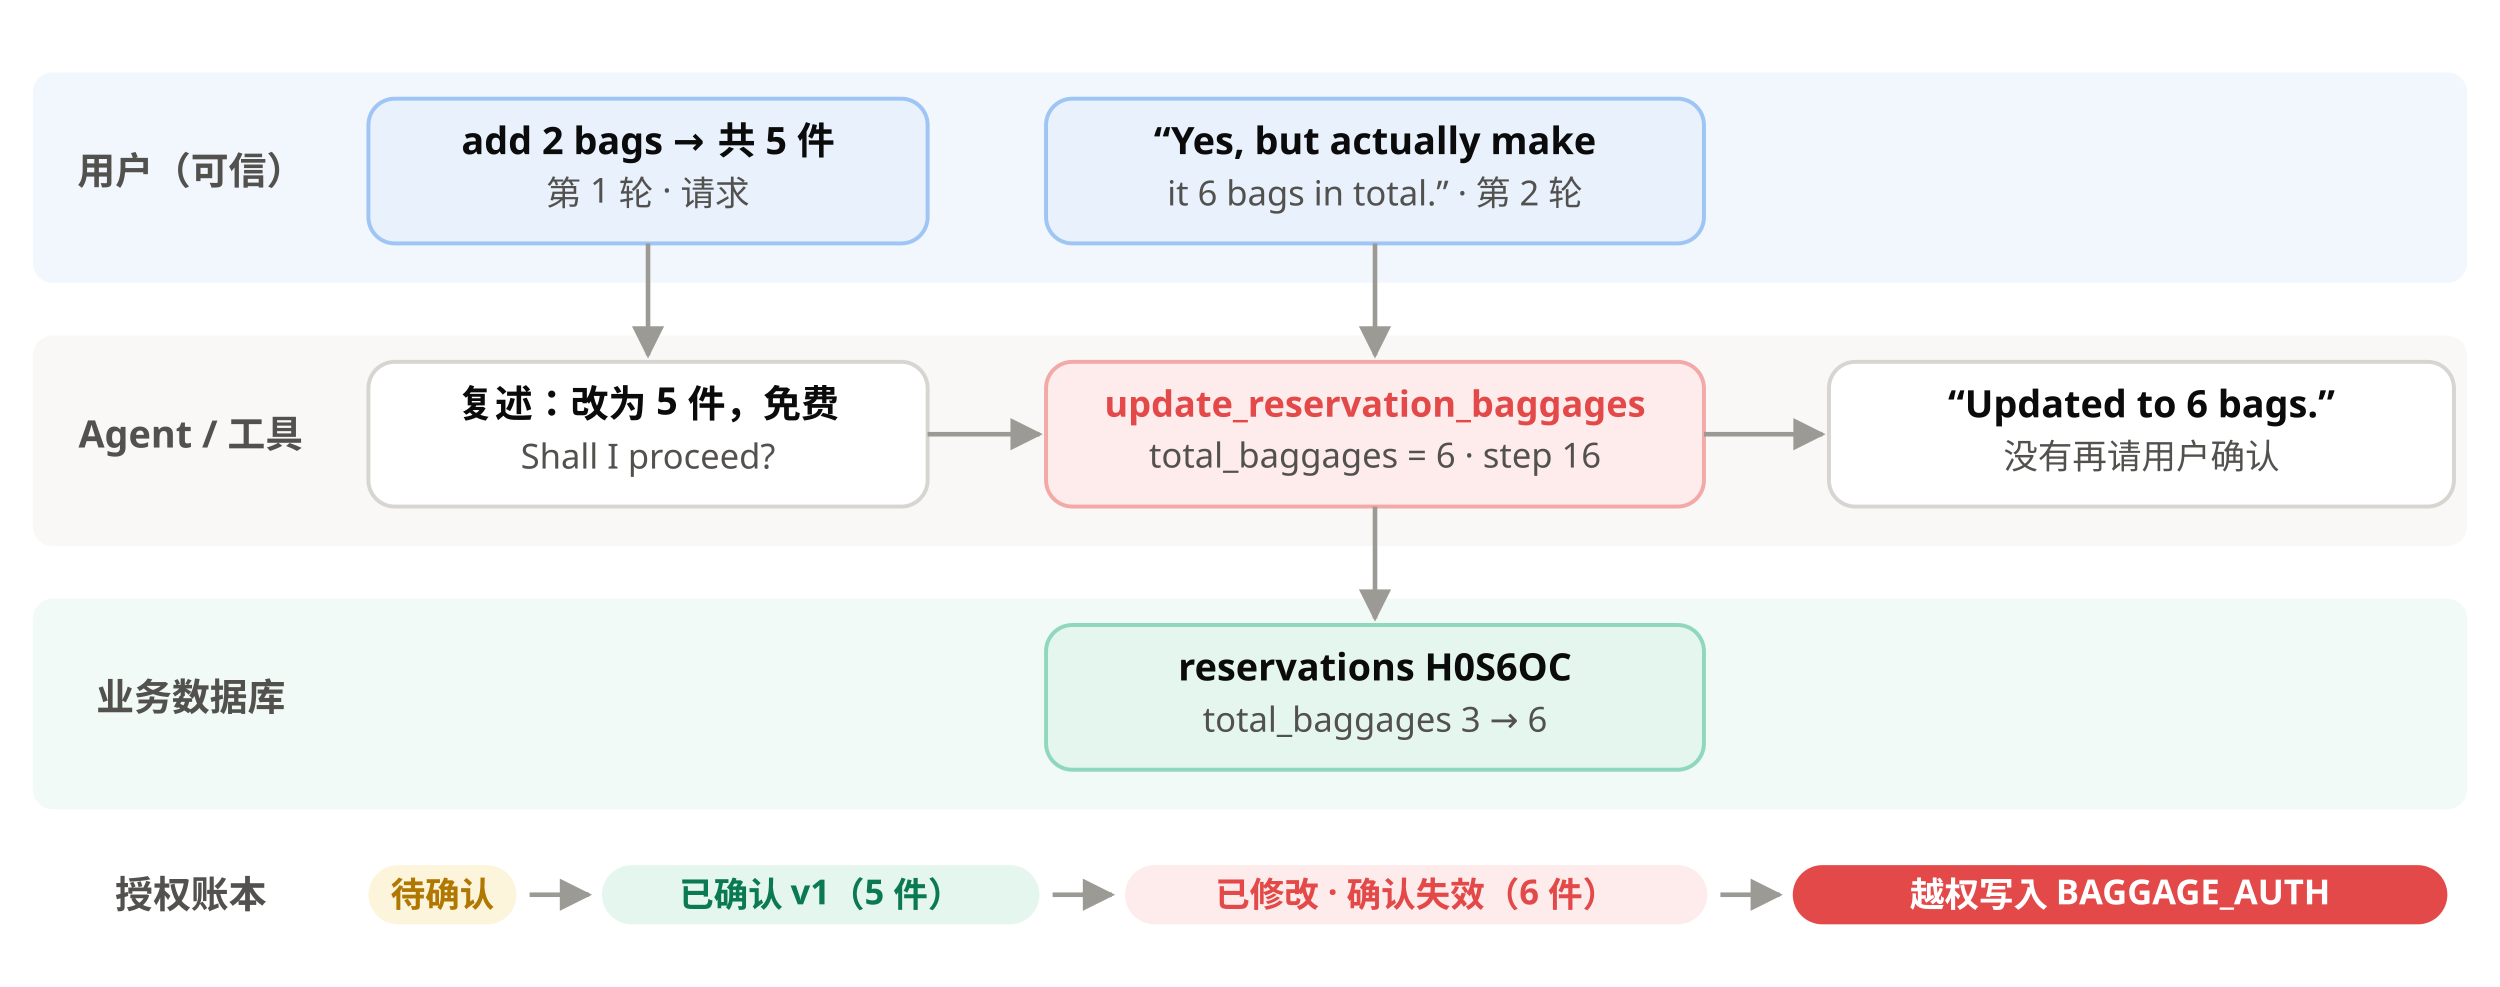
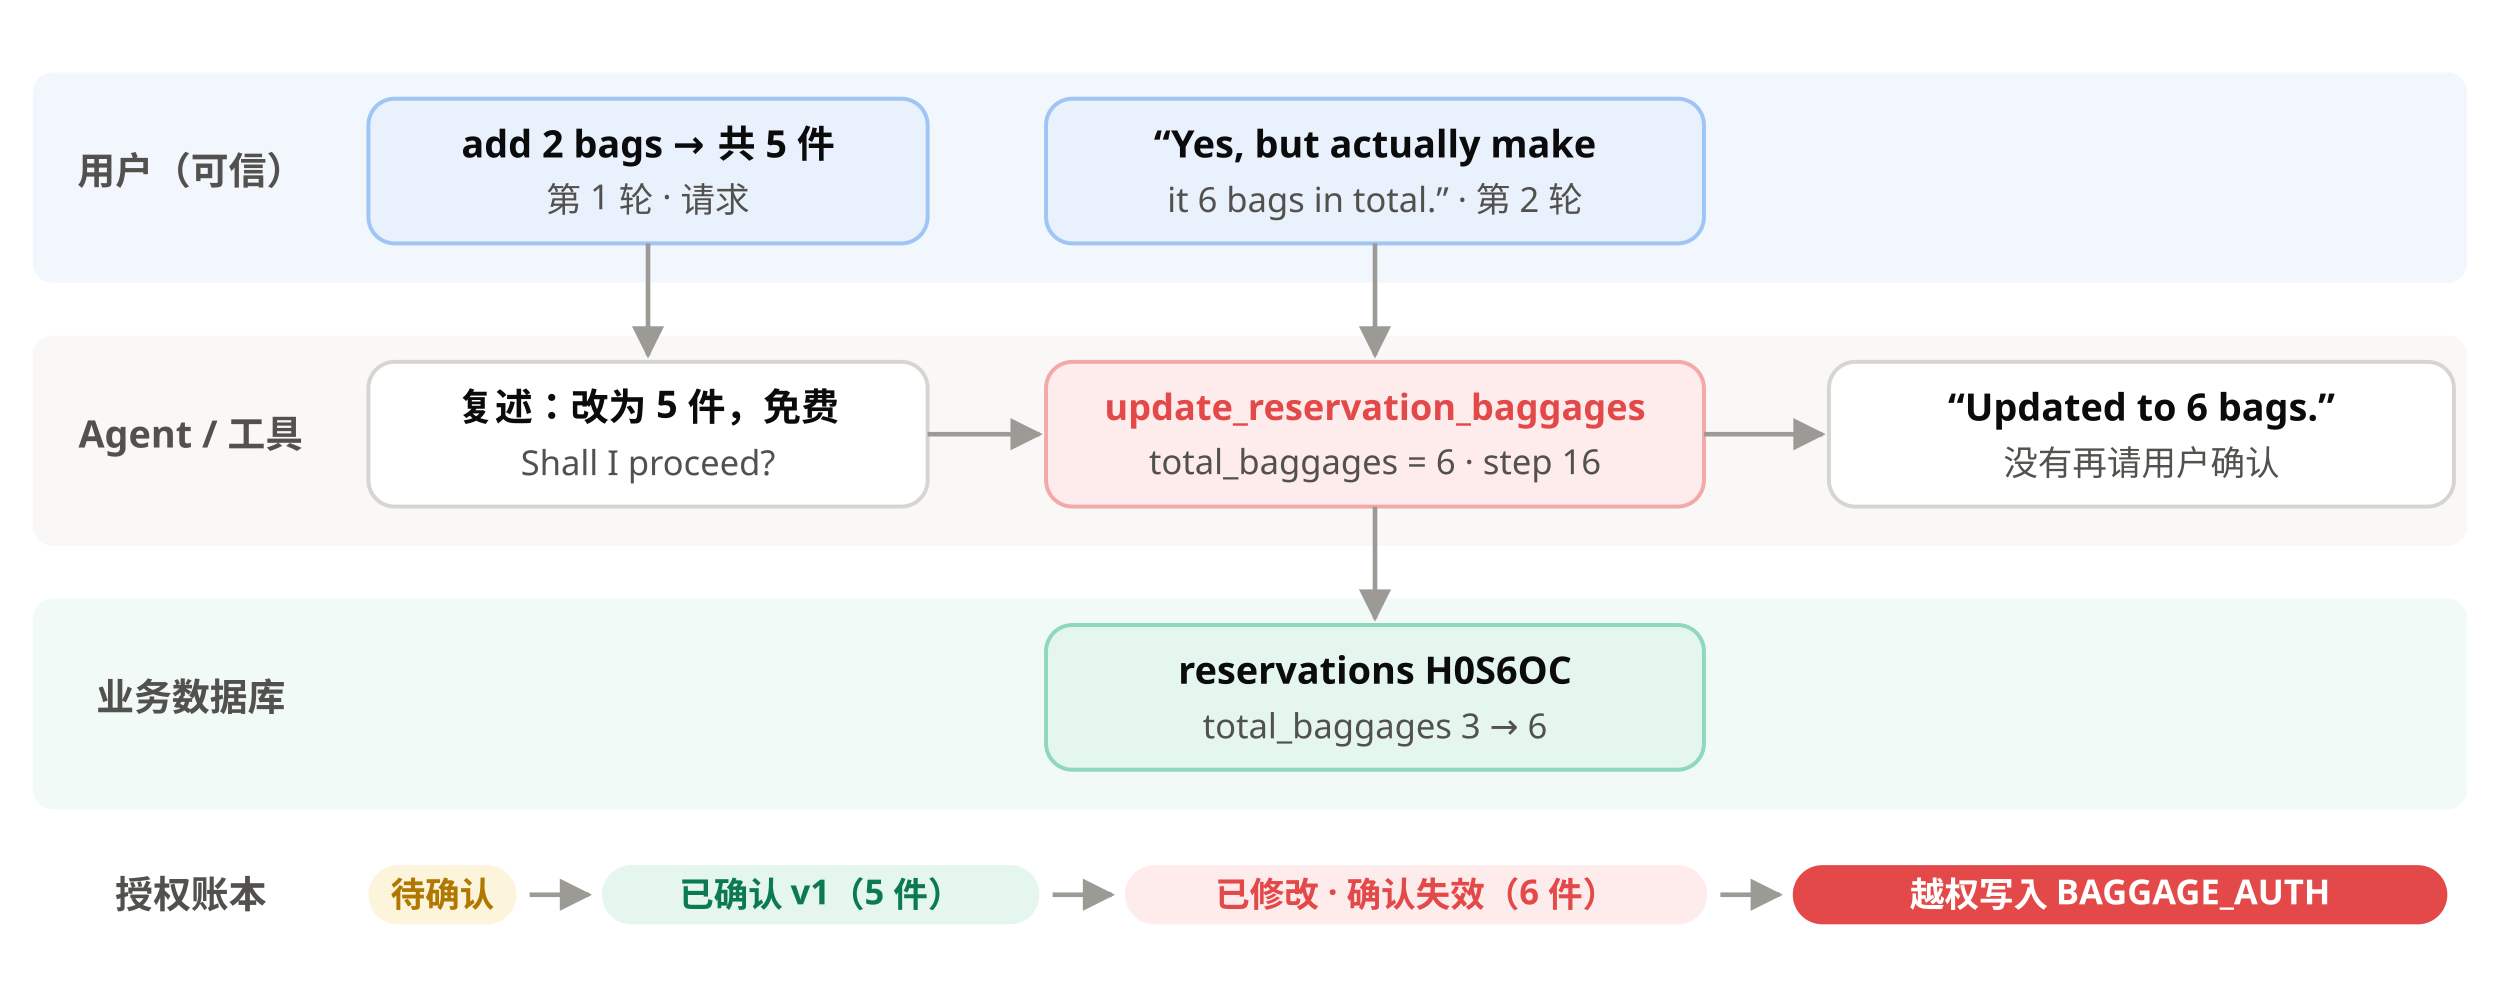
<svg xmlns="http://www.w3.org/2000/svg" viewBox="0 0 760 300" width="760" height="300">
  <defs>
    <marker id="ah" viewBox="0 0 10 10" refX="9" refY="5" markerWidth="7" markerHeight="7" orient="auto-start-reverse">
      <path d="M0,0 L10,5 L0,10 z" fill="#9b9a95" />
    </marker>
  </defs>
  <rect width="100%" height="100%" fill="#ffffff" />
  <rect x="10" y="22" width="740" height="64" rx="6" fill="#e8f1fc" opacity="0.55" />
  <text x="58.0" y="52.0" font-family="'PingFang SC','Hiragino Sans GB','Microsoft YaHei',sans-serif" font-size="11.5" fill="#52514e" text-anchor="middle" font-weight="600" dominant-baseline="middle">用户（可信）</text>
  <rect x="10" y="102" width="740" height="64" rx="6" fill="#f4f3f0" opacity="0.55" />
  <text x="58.0" y="132.0" font-family="'PingFang SC','Hiragino Sans GB','Microsoft YaHei',sans-serif" font-size="11.5" fill="#52514e" text-anchor="middle" font-weight="600" dominant-baseline="middle">Agent / 工具</text>
  <rect x="10" y="182" width="740" height="64" rx="6" fill="#e5f6ef" opacity="0.55" />
  <text x="58.0" y="212.0" font-family="'PingFang SC','Hiragino Sans GB','Microsoft YaHei',sans-serif" font-size="11.5" fill="#52514e" text-anchor="middle" font-weight="600" dominant-baseline="middle">业务数据库</text>
  <rect x="112" y="30" width="170" height="44" rx="8" fill="#e8f1fc" stroke="#9ec5f4" stroke-width="1.2" />
-   <text x="197.0" y="42.8" font-family="'PingFang SC','Hiragino Sans GB','Microsoft YaHei',sans-serif" font-size="11.5" fill="#0b0b0b" text-anchor="middle" font-weight="600" dominant-baseline="middle">add 2 bags → 共 5 件</text>
-   <text x="197.0" y="58.8" font-family="'PingFang SC','Hiragino Sans GB','Microsoft YaHei',sans-serif" font-size="10.5" fill="#52514e" text-anchor="middle" font-weight="400" dominant-baseline="middle">第 1 轮 · 请求</text>
+   <text x="197.0" y="43.8" font-family="'PingFang SC','Hiragino Sans GB','Microsoft YaHei',sans-serif" font-size="11.5" fill="#0b0b0b" text-anchor="middle" font-weight="600" dominant-baseline="middle">add 2 bags → 共 5 件</text>
+   <text x="197.0" y="60.8" font-family="'PingFang SC','Hiragino Sans GB','Microsoft YaHei',sans-serif" font-size="10.5" fill="#52514e" text-anchor="middle" font-weight="400" dominant-baseline="middle">第 1 轮 · 请求</text>
  <rect x="112" y="110" width="170" height="44" rx="8" fill="#ffffff" stroke="#d6d5d0" stroke-width="1.2" />
-   <text x="197.0" y="122.8" font-family="'PingFang SC','Hiragino Sans GB','Microsoft YaHei',sans-serif" font-size="11.5" fill="#0b0b0b" text-anchor="middle" font-weight="600" dominant-baseline="middle">复述：改为 5 件，免费</text>
-   <text x="197.0" y="138.8" font-family="'PingFang SC','Hiragino Sans GB','Microsoft YaHei',sans-serif" font-size="10.5" fill="#52514e" text-anchor="middle" font-weight="400" dominant-baseline="middle">Shall I proceed?</text>
+   <text x="197.0" y="123.8" font-family="'PingFang SC','Hiragino Sans GB','Microsoft YaHei',sans-serif" font-size="11.5" fill="#0b0b0b" text-anchor="middle" font-weight="600" dominant-baseline="middle">复述：改为 5 件，免费</text>
+   <text x="197.0" y="140.8" font-family="'PingFang SC','Hiragino Sans GB','Microsoft YaHei',sans-serif" font-size="10.5" fill="#52514e" text-anchor="middle" font-weight="400" dominant-baseline="middle">Shall I proceed?</text>
  <rect x="318" y="30" width="200" height="44" rx="8" fill="#e8f1fc" stroke="#9ec5f4" stroke-width="1.2" />
-   <text x="418.0" y="42.8" font-family="'PingFang SC','Hiragino Sans GB','Microsoft YaHei',sans-serif" font-size="11.5" fill="#0b0b0b" text-anchor="middle" font-weight="600" dominant-baseline="middle">“Yes, but actually make</text>
-   <text x="418.0" y="58.8" font-family="'PingFang SC','Hiragino Sans GB','Microsoft YaHei',sans-serif" font-size="10.5" fill="#52514e" text-anchor="middle" font-weight="400" dominant-baseline="middle">it 6 bags in total.” · 第 2 轮</text>
+   <text x="418.0" y="43.8" font-family="'PingFang SC','Hiragino Sans GB','Microsoft YaHei',sans-serif" font-size="11.5" fill="#0b0b0b" text-anchor="middle" font-weight="600" dominant-baseline="middle">“Yes, but actually make</text>
+   <text x="418.0" y="60.8" font-family="'PingFang SC','Hiragino Sans GB','Microsoft YaHei',sans-serif" font-size="10.5" fill="#52514e" text-anchor="middle" font-weight="400" dominant-baseline="middle">it 6 bags in total.” · 第 2 轮</text>
  <rect x="318" y="110" width="200" height="44" rx="8" fill="#fdeceb" stroke="#f2a9a8" stroke-width="1.2" />
-   <text x="418.0" y="122.8" font-family="'PingFang SC','Hiragino Sans GB','Microsoft YaHei',sans-serif" font-size="11" fill="#e34948" text-anchor="middle" font-weight="600" dominant-baseline="middle">update_reservation_baggages</text>
-   <text x="418.0" y="138.5" font-family="'PingFang SC','Hiragino Sans GB','Microsoft YaHei',sans-serif" font-size="10.5" fill="#52514e" text-anchor="middle" font-weight="400" dominant-baseline="middle">total_baggages = 6 · step 16</text>
+   <text x="418.0" y="123.8" font-family="'PingFang SC','Hiragino Sans GB','Microsoft YaHei',sans-serif" font-size="11" fill="#e34948" text-anchor="middle" font-weight="600" dominant-baseline="middle">update_reservation_baggages</text>
+   <text x="418.0" y="140.5" font-family="'PingFang SC','Hiragino Sans GB','Microsoft YaHei',sans-serif" font-size="10.5" fill="#52514e" text-anchor="middle" font-weight="400" dominant-baseline="middle">total_baggages = 6 · step 16</text>
  <rect x="318" y="190" width="200" height="44" rx="8" fill="#e5f6ef" stroke="#8fd8bd" stroke-width="1.2" />
-   <text x="418.0" y="202.8" font-family="'PingFang SC','Hiragino Sans GB','Microsoft YaHei',sans-serif" font-size="11.5" fill="#0b0b0b" text-anchor="middle" font-weight="600" dominant-baseline="middle">reservations H0S6OC</text>
-   <text x="418.0" y="218.8" font-family="'PingFang SC','Hiragino Sans GB','Microsoft YaHei',sans-serif" font-size="10.5" fill="#52514e" text-anchor="middle" font-weight="400" dominant-baseline="middle">total_baggages 3 → 6</text>
+   <text x="418.0" y="203.8" font-family="'PingFang SC','Hiragino Sans GB','Microsoft YaHei',sans-serif" font-size="11.5" fill="#0b0b0b" text-anchor="middle" font-weight="600" dominant-baseline="middle">reservations H0S6OC</text>
+   <text x="418.0" y="220.8" font-family="'PingFang SC','Hiragino Sans GB','Microsoft YaHei',sans-serif" font-size="10.5" fill="#52514e" text-anchor="middle" font-weight="400" dominant-baseline="middle">total_baggages 3 → 6</text>
  <rect x="556" y="110" width="190" height="44" rx="8" fill="#ffffff" stroke="#d6d5d0" stroke-width="1.2" />
-   <text x="651.0" y="122.8" font-family="'PingFang SC','Hiragino Sans GB','Microsoft YaHei',sans-serif" font-size="11.5" fill="#0b0b0b" text-anchor="middle" font-weight="600" dominant-baseline="middle">“Updated to 6 bags.”</text>
-   <text x="651.0" y="138.8" font-family="'PingFang SC','Hiragino Sans GB','Microsoft YaHei',sans-serif" font-size="10.5" fill="#52514e" text-anchor="middle" font-weight="400" dominant-baseline="middle">没有再请用户确认</text>
+   <text x="651.0" y="123.8" font-family="'PingFang SC','Hiragino Sans GB','Microsoft YaHei',sans-serif" font-size="11.5" fill="#0b0b0b" text-anchor="middle" font-weight="600" dominant-baseline="middle">“Updated to 6 bags.”</text>
+   <text x="651.0" y="140.8" font-family="'PingFang SC','Hiragino Sans GB','Microsoft YaHei',sans-serif" font-size="10.5" fill="#52514e" text-anchor="middle" font-weight="400" dominant-baseline="middle">没有再请用户确认</text>
  <line x1="197" y1="74" x2="197" y2="108" stroke="#9b9a95" stroke-width="1.4" marker-end="url(#ah)" />
  <line x1="282" y1="132" x2="316" y2="132" stroke="#9b9a95" stroke-width="1.4" marker-end="url(#ah)" />
  <line x1="418" y1="74" x2="418" y2="108" stroke="#9b9a95" stroke-width="1.4" marker-end="url(#ah)" />
  <line x1="418" y1="154" x2="418" y2="188" stroke="#9b9a95" stroke-width="1.4" marker-end="url(#ah)" />
  <line x1="518" y1="132" x2="554" y2="132" stroke="#9b9a95" stroke-width="1.4" marker-end="url(#ah)" />
  <text x="58.0" y="272.0" font-family="'PingFang SC','Hiragino Sans GB','Microsoft YaHei',sans-serif" font-size="11.5" fill="#52514e" text-anchor="middle" font-weight="600" dominant-baseline="middle">授权账本</text>
  <rect x="112" y="263" width="45.0" height="18" rx="9" fill="#fdf4dc" />
  <text x="134.5" y="272.0" font-family="'PingFang SC','Hiragino Sans GB','Microsoft YaHei',sans-serif" font-size="10.5" fill="#b07800" text-anchor="middle" font-weight="600" dominant-baseline="middle">待确认</text>
  <line x1="161.0" y1="272" x2="179.0" y2="272" stroke="#9b9a95" stroke-width="1.4" marker-end="url(#ah)" />
  <rect x="183.0" y="263" width="133.0" height="18" rx="9" fill="#e5f6ef" />
  <text x="249.5" y="272.0" font-family="'PingFang SC','Hiragino Sans GB','Microsoft YaHei',sans-serif" font-size="10.5" fill="#0b7a52" text-anchor="middle" font-weight="600" dominant-baseline="middle">已确认 v1（5 件）</text>
  <line x1="320.0" y1="272" x2="338.0" y2="272" stroke="#9b9a95" stroke-width="1.4" marker-end="url(#ah)" />
  <rect x="342.0" y="263" width="177.0" height="18" rx="9" fill="#fdeceb" />
  <text x="430.5" y="272.0" font-family="'PingFang SC','Hiragino Sans GB','Microsoft YaHei',sans-serif" font-size="10.5" fill="#e34948" text-anchor="middle" font-weight="600" dominant-baseline="middle">已修改 · 确认失效（6 件）</text>
  <line x1="523.0" y1="272" x2="541.0" y2="272" stroke="#9b9a95" stroke-width="1.4" marker-end="url(#ah)" />
  <rect x="545.0" y="263" width="199.0" height="18" rx="9" fill="#e34948" />
  <text x="644.5" y="272.0" font-family="'PingFang SC','Hiragino Sans GB','Microsoft YaHei',sans-serif" font-size="10.5" fill="#ffffff" text-anchor="middle" font-weight="600" dominant-baseline="middle">越权写入 BAGGAGE_AUTH</text>
</svg>
